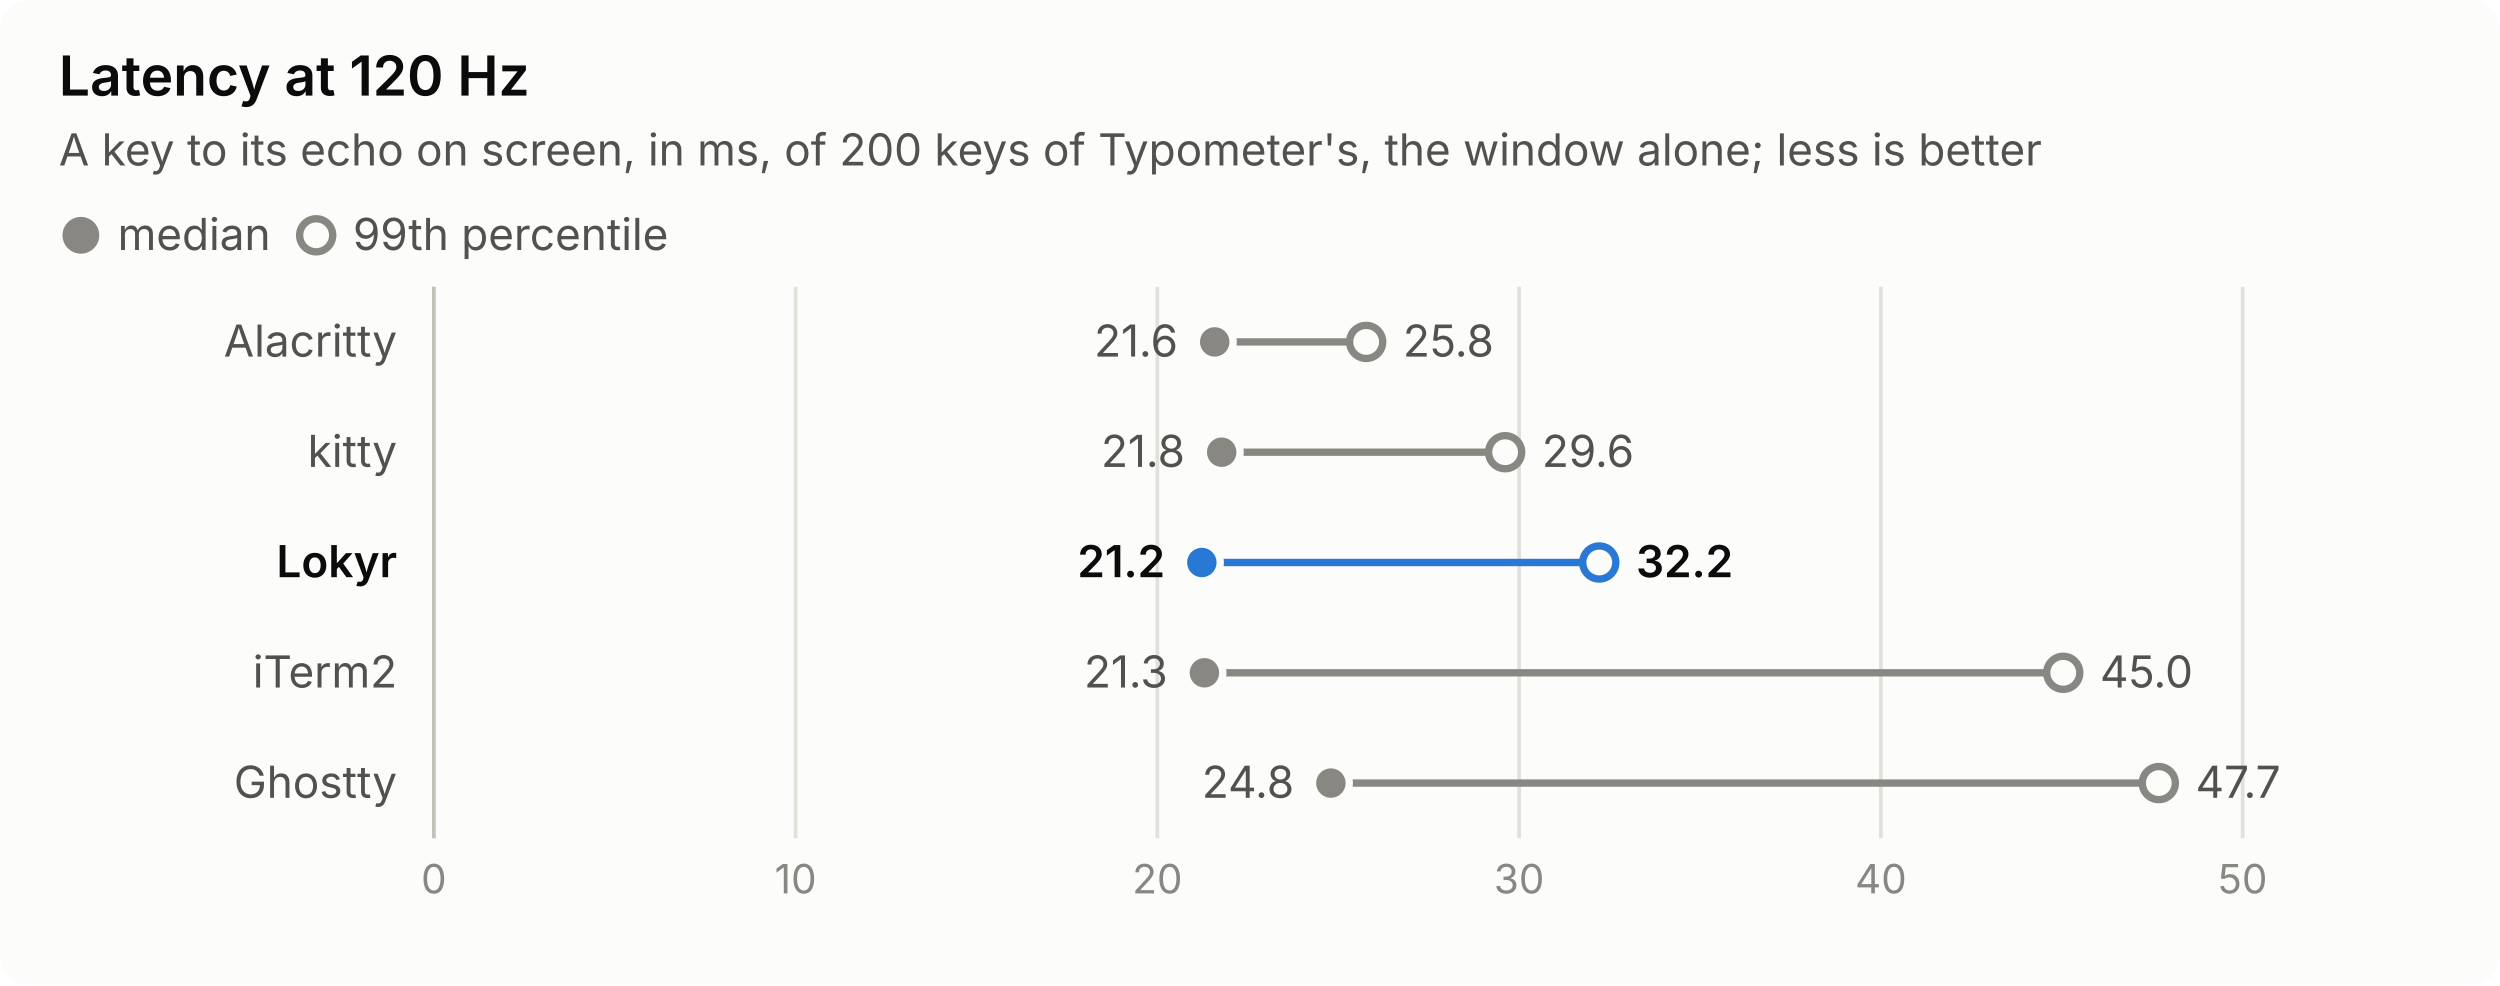
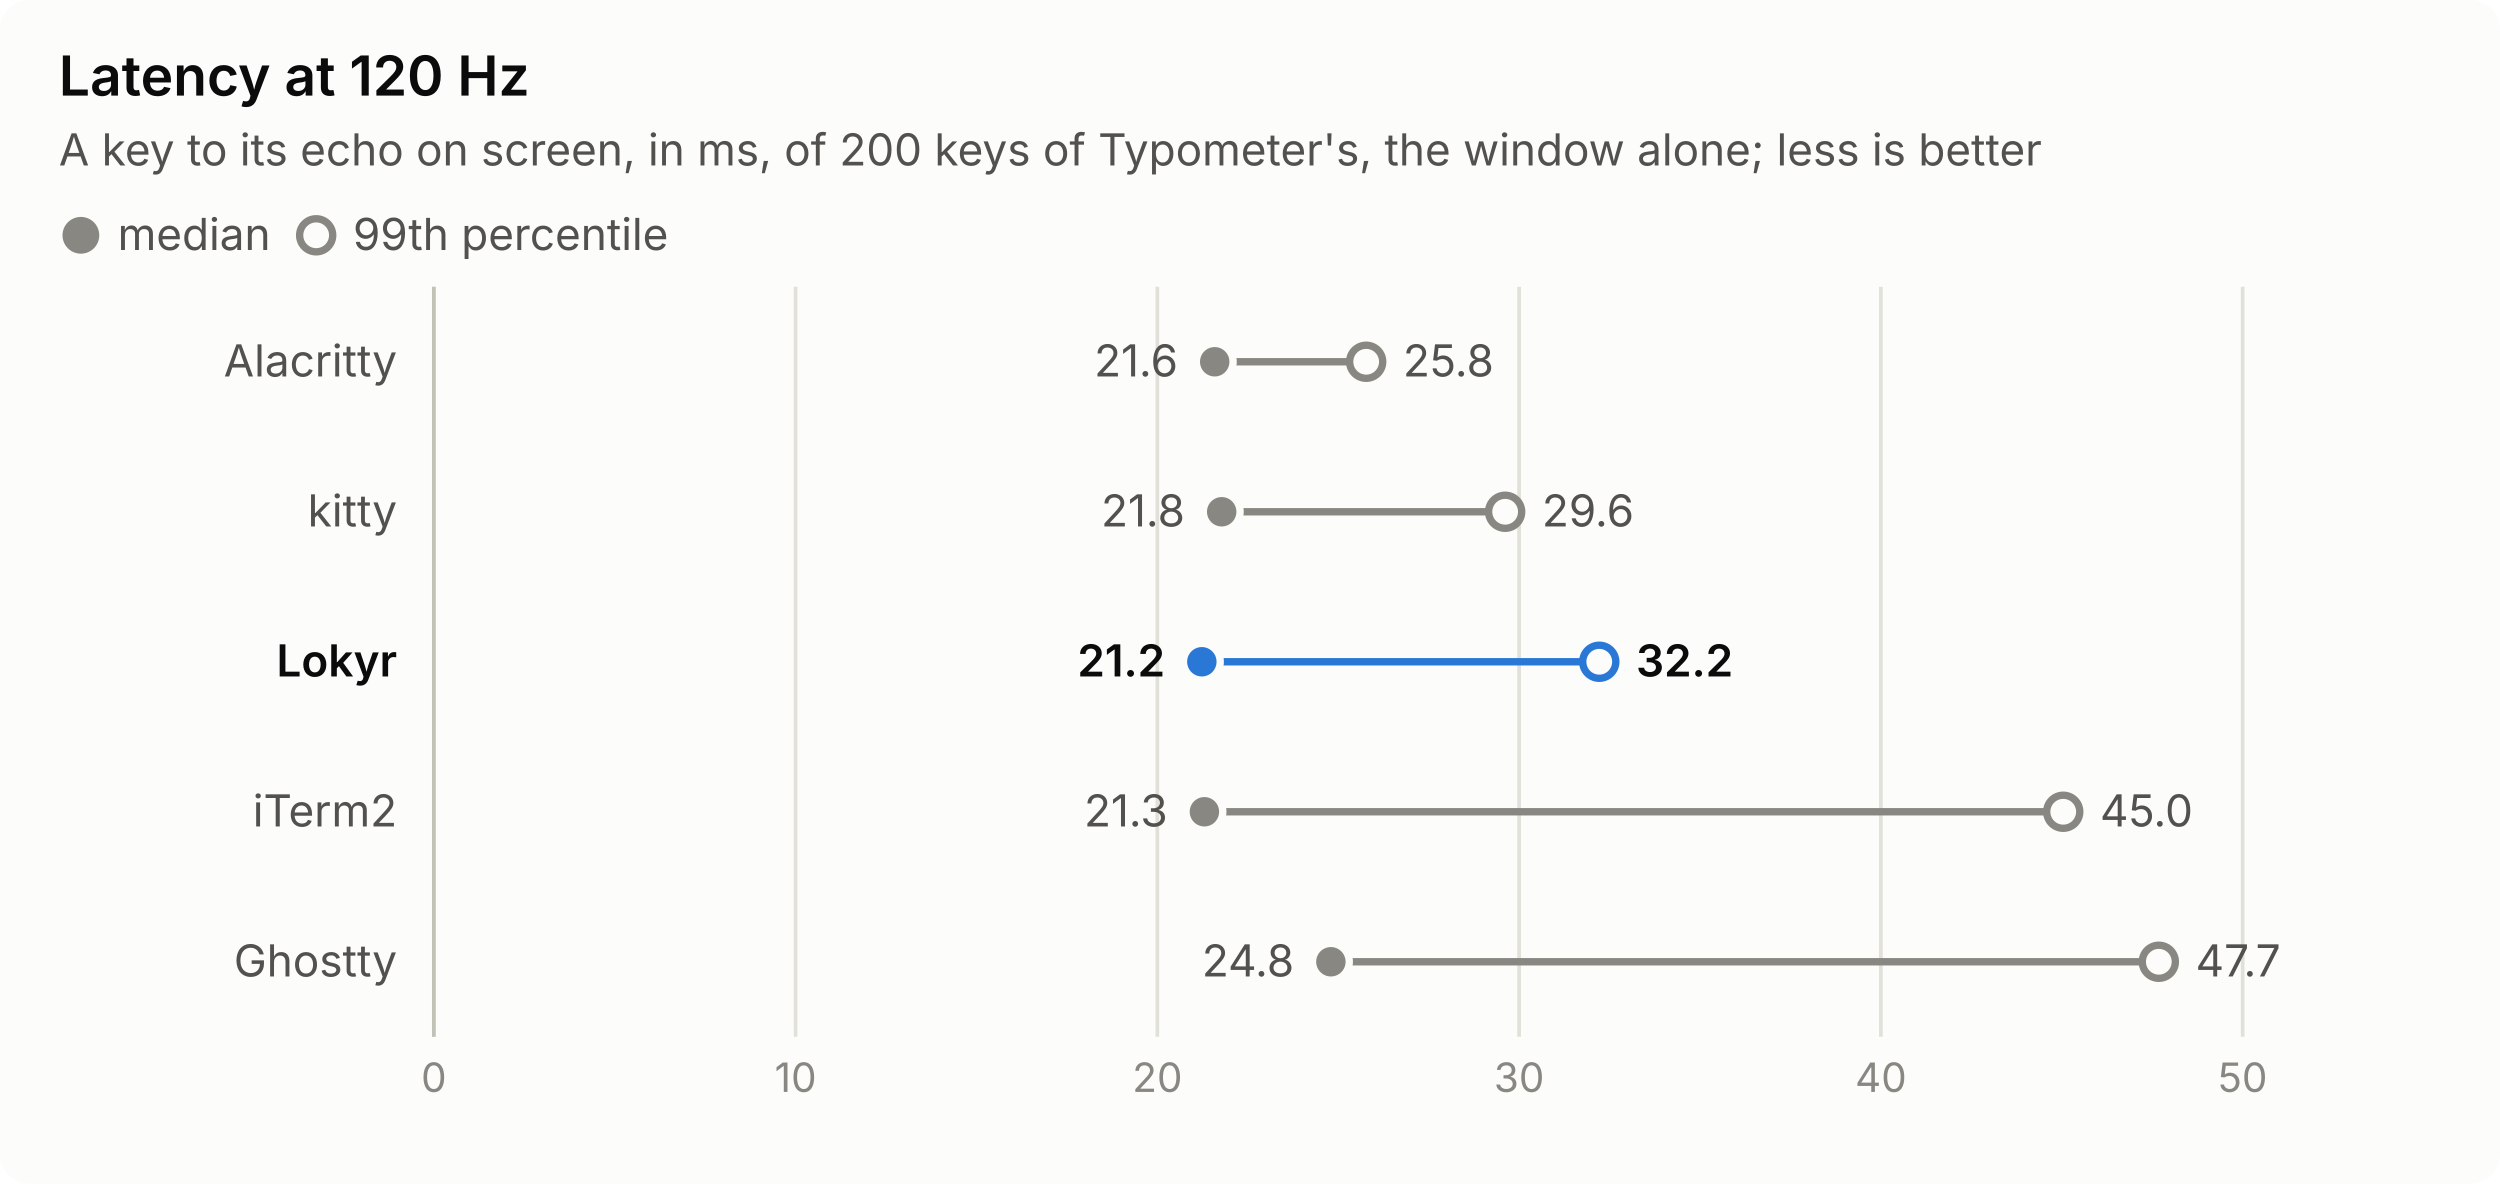
- <svg xmlns="http://www.w3.org/2000/svg" width="680" height="268" viewBox="0 0 680 268" role="img" aria-label="Latency at 120 Hz">
+ <svg xmlns="http://www.w3.org/2000/svg" width="680" height="322" viewBox="0 0 680 322" role="img" aria-label="Latency at 120 Hz">
  <style>
  .surface { fill: #fcfcfb; }
  .primary { fill: #0b0b0b; }
  .secondary { fill: #52514e; }
  .muted { fill: #898781; }
  .grid { stroke: #e1e0d9; }
  .base { stroke: #c3c2b7; }
  .accent { fill: #2a78d6; }
  .context { fill: #898781; }
  .accent-line { stroke: #2a78d6; }
  .context-line { stroke: #898781; }
  .second { fill: #eb6834; }
  .second-line { stroke: #eb6834; }
  .ring { stroke: #fcfcfb; }
  .budget { stroke: #52514e; }
  text { font-family: system-ui, -apple-system, "Segoe UI", sans-serif; }
  .tick { font-variant-numeric: tabular-nums; }
  @media (prefers-color-scheme: dark) {
    .surface { fill: #1a1a19; }
    .primary { fill: #f0efec; }
    .secondary { fill: #c3c2b7; }
    .muted { fill: #898781; }
    .grid { stroke: #2c2c2a; }
    .base { stroke: #383835; }
    .accent { fill: #3987e5; }
    .context { fill: #6f6e69; }
    .accent-line { stroke: #3987e5; }
    .context-line { stroke: #6f6e69; }
    .second { fill: #d95926; }
    .second-line { stroke: #d95926; }
    .ring { stroke: #1a1a19; }
    .budget { stroke: #c3c2b7; }
  }
</style>
-   <rect class="surface" width="680" height="268" rx="8" />
+   <rect class="surface" width="680" height="322" rx="8" />
  <text class="primary" x="16" y="26" font-size="15" font-weight="600">Latency at 120 Hz</text>
  <text class="secondary" x="16" y="45" font-size="12">A key to its echo on screen, in ms, of 200 keys of Typometer's, the window alone; less is better</text>
  <circle class="context" cx="22" cy="64" r="5" />
  <text class="secondary" x="32" y="68" font-size="12">median</text>
  <circle class="surface context-line" cx="86" cy="64" r="4.5" stroke-width="2" />
  <text class="secondary" x="96" y="68" font-size="12">99th percentile</text>
-   <line class="grid" x1="118.0" y1="78" x2="118.0" y2="228" stroke-width="1" />
-   <text class="muted tick" x="118.0" y="243" font-size="11" text-anchor="middle">0</text>
-   <line class="grid" x1="216.4" y1="78" x2="216.4" y2="228" stroke-width="1" />
-   <text class="muted tick" x="216.4" y="243" font-size="11" text-anchor="middle">10</text>
-   <line class="grid" x1="314.8" y1="78" x2="314.8" y2="228" stroke-width="1" />
-   <text class="muted tick" x="314.8" y="243" font-size="11" text-anchor="middle">20</text>
-   <line class="grid" x1="413.2" y1="78" x2="413.2" y2="228" stroke-width="1" />
-   <text class="muted tick" x="413.2" y="243" font-size="11" text-anchor="middle">30</text>
-   <line class="grid" x1="511.6" y1="78" x2="511.6" y2="228" stroke-width="1" />
-   <text class="muted tick" x="511.6" y="243" font-size="11" text-anchor="middle">40</text>
-   <line class="grid" x1="610.0" y1="78" x2="610.0" y2="228" stroke-width="1" />
-   <text class="muted tick" x="610.0" y="243" font-size="11" text-anchor="middle">50</text>
-   <line class="base" x1="118" y1="78" x2="118" y2="228" stroke-width="1" />
-   <text class="secondary" x="108" y="97.0" font-size="12" text-anchor="end">Alacritty</text>
-   <line class="context-line" x1="330.4" y1="93.0" x2="371.6" y2="93.0" stroke-width="2" stroke-linecap="round" />
-   <circle class="context ring" cx="330.4" cy="93.0" r="5" stroke-width="2" />
-   <circle class="surface context-line" cx="371.6" cy="93.0" r="4.5" stroke-width="2" />
-   <text class="secondary tick" x="320.4" y="97.0" font-size="12" text-anchor="end">21.6</text>
-   <text class="secondary tick" x="381.6" y="97.0" font-size="12">25.8</text>
-   <text class="secondary" x="108" y="127.0" font-size="12" text-anchor="end">kitty</text>
-   <line class="context-line" x1="332.3" y1="123.0" x2="409.4" y2="123.0" stroke-width="2" stroke-linecap="round" />
-   <circle class="context ring" cx="332.3" cy="123.0" r="5" stroke-width="2" />
-   <circle class="surface context-line" cx="409.4" cy="123.0" r="4.5" stroke-width="2" />
-   <text class="secondary tick" x="322.3" y="127.0" font-size="12" text-anchor="end">21.8</text>
-   <text class="secondary tick" x="419.4" y="127.0" font-size="12">29.6</text>
-   <text class="primary" x="108" y="157.0" font-size="12" text-anchor="end" font-weight="600">Lokyr</text>
-   <line class="accent-line" x1="326.9" y1="153.0" x2="435.0" y2="153.0" stroke-width="2" stroke-linecap="round" />
-   <circle class="accent ring" cx="326.9" cy="153.0" r="5" stroke-width="2" />
-   <circle class="surface accent-line" cx="435.0" cy="153.0" r="4.5" stroke-width="2" />
-   <text class="primary tick" x="316.9" y="157.0" font-size="12" text-anchor="end" font-weight="600">21.2</text>
-   <text class="primary tick" x="445.0" y="157.0" font-size="12" font-weight="600">32.2</text>
-   <text class="secondary" x="108" y="187.0" font-size="12" text-anchor="end">iTerm2</text>
-   <line class="context-line" x1="327.6" y1="183.0" x2="561.2" y2="183.0" stroke-width="2" stroke-linecap="round" />
-   <circle class="context ring" cx="327.6" cy="183.0" r="5" stroke-width="2" />
-   <circle class="surface context-line" cx="561.2" cy="183.0" r="4.5" stroke-width="2" />
-   <text class="secondary tick" x="317.6" y="187.0" font-size="12" text-anchor="end">21.3</text>
-   <text class="secondary tick" x="571.2" y="187.0" font-size="12">45.0</text>
-   <text class="secondary" x="108" y="217.0" font-size="12" text-anchor="end">Ghostty</text>
-   <line class="context-line" x1="362.0" y1="213.0" x2="587.2" y2="213.0" stroke-width="2" stroke-linecap="round" />
-   <circle class="context ring" cx="362.0" cy="213.0" r="5" stroke-width="2" />
-   <circle class="surface context-line" cx="587.2" cy="213.0" r="4.5" stroke-width="2" />
-   <text class="secondary tick" x="352.0" y="217.0" font-size="12" text-anchor="end">24.8</text>
-   <text class="secondary tick" x="597.2" y="217.0" font-size="12">47.7</text>
+   <line class="grid" x1="118.0" y1="78" x2="118.0" y2="282.0" stroke-width="1" />
+   <text class="muted tick" x="118.0" y="297.0" font-size="11" text-anchor="middle">0</text>
+   <line class="grid" x1="216.4" y1="78" x2="216.4" y2="282.0" stroke-width="1" />
+   <text class="muted tick" x="216.4" y="297.0" font-size="11" text-anchor="middle">10</text>
+   <line class="grid" x1="314.8" y1="78" x2="314.8" y2="282.0" stroke-width="1" />
+   <text class="muted tick" x="314.8" y="297.0" font-size="11" text-anchor="middle">20</text>
+   <line class="grid" x1="413.2" y1="78" x2="413.2" y2="282.0" stroke-width="1" />
+   <text class="muted tick" x="413.2" y="297.0" font-size="11" text-anchor="middle">30</text>
+   <line class="grid" x1="511.6" y1="78" x2="511.6" y2="282.0" stroke-width="1" />
+   <text class="muted tick" x="511.6" y="297.0" font-size="11" text-anchor="middle">40</text>
+   <line class="grid" x1="610.0" y1="78" x2="610.0" y2="282.0" stroke-width="1" />
+   <text class="muted tick" x="610.0" y="297.0" font-size="11" text-anchor="middle">50</text>
+   <line class="base" x1="118" y1="78" x2="118" y2="282.0" stroke-width="1" />
+   <text class="secondary" x="108" y="102.4" font-size="12" text-anchor="end">Alacritty</text>
+   <line class="context-line" x1="330.4" y1="98.4" x2="371.6" y2="98.4" stroke-width="2" stroke-linecap="round" />
+   <circle class="context ring" cx="330.4" cy="98.4" r="5" stroke-width="2" />
+   <circle class="surface context-line" cx="371.6" cy="98.4" r="4.5" stroke-width="2" />
+   <text class="secondary tick" x="320.4" y="102.4" font-size="12" text-anchor="end">21.6</text>
+   <text class="secondary tick" x="381.6" y="102.4" font-size="12">25.8</text>
+   <text class="secondary" x="108" y="143.2" font-size="12" text-anchor="end">kitty</text>
+   <line class="context-line" x1="332.3" y1="139.2" x2="409.4" y2="139.2" stroke-width="2" stroke-linecap="round" />
+   <circle class="context ring" cx="332.3" cy="139.2" r="5" stroke-width="2" />
+   <circle class="surface context-line" cx="409.4" cy="139.2" r="4.5" stroke-width="2" />
+   <text class="secondary tick" x="322.3" y="143.2" font-size="12" text-anchor="end">21.8</text>
+   <text class="secondary tick" x="419.4" y="143.2" font-size="12">29.6</text>
+   <text class="primary" x="108" y="184.0" font-size="12" text-anchor="end" font-weight="600">Lokyr</text>
+   <line class="accent-line" x1="326.9" y1="180.0" x2="435.0" y2="180.0" stroke-width="2" stroke-linecap="round" />
+   <circle class="accent ring" cx="326.9" cy="180.0" r="5" stroke-width="2" />
+   <circle class="surface accent-line" cx="435.0" cy="180.0" r="4.5" stroke-width="2" />
+   <text class="primary tick" x="316.9" y="184.0" font-size="12" text-anchor="end" font-weight="600">21.2</text>
+   <text class="primary tick" x="445.0" y="184.0" font-size="12" font-weight="600">32.2</text>
+   <text class="secondary" x="108" y="224.8" font-size="12" text-anchor="end">iTerm2</text>
+   <line class="context-line" x1="327.6" y1="220.8" x2="561.2" y2="220.8" stroke-width="2" stroke-linecap="round" />
+   <circle class="context ring" cx="327.6" cy="220.8" r="5" stroke-width="2" />
+   <circle class="surface context-line" cx="561.2" cy="220.8" r="4.5" stroke-width="2" />
+   <text class="secondary tick" x="317.6" y="224.8" font-size="12" text-anchor="end">21.3</text>
+   <text class="secondary tick" x="571.2" y="224.8" font-size="12">45.0</text>
+   <text class="secondary" x="108" y="265.6" font-size="12" text-anchor="end">Ghostty</text>
+   <line class="context-line" x1="362.0" y1="261.6" x2="587.2" y2="261.6" stroke-width="2" stroke-linecap="round" />
+   <circle class="context ring" cx="362.0" cy="261.6" r="5" stroke-width="2" />
+   <circle class="surface context-line" cx="587.2" cy="261.6" r="4.5" stroke-width="2" />
+   <text class="secondary tick" x="352.0" y="265.6" font-size="12" text-anchor="end">24.8</text>
+   <text class="secondary tick" x="597.2" y="265.6" font-size="12">47.7</text>
</svg>
